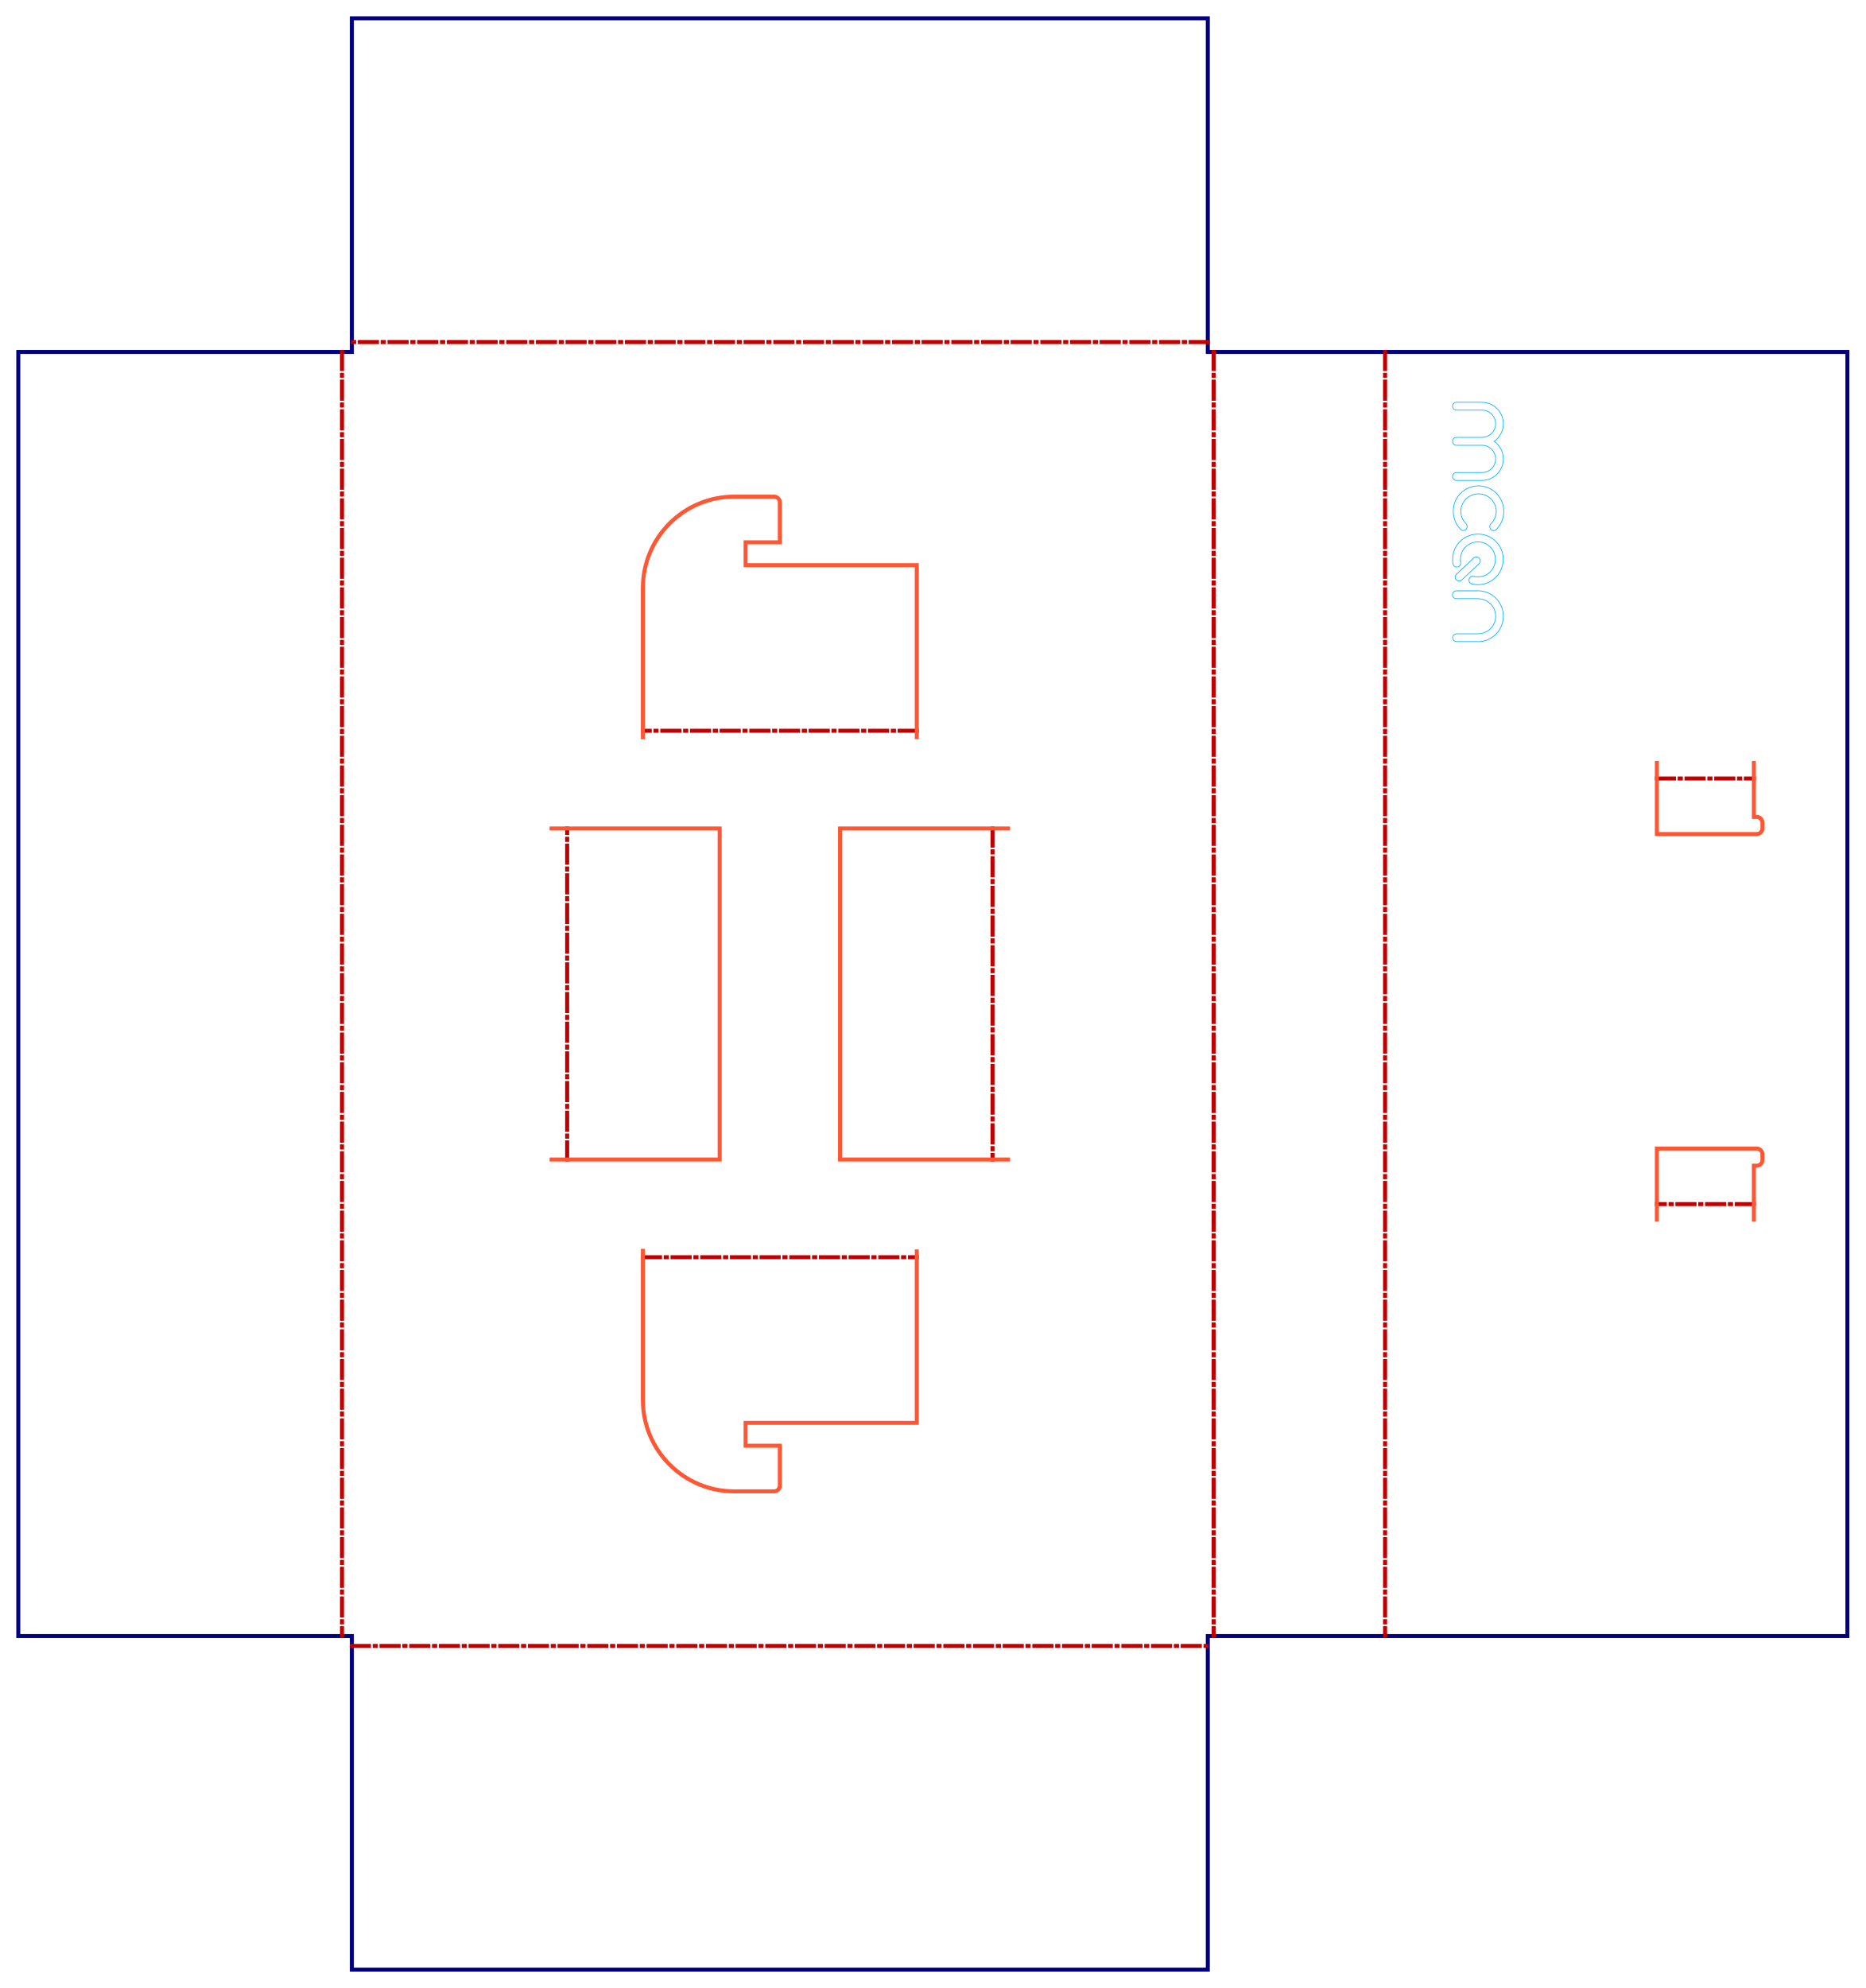
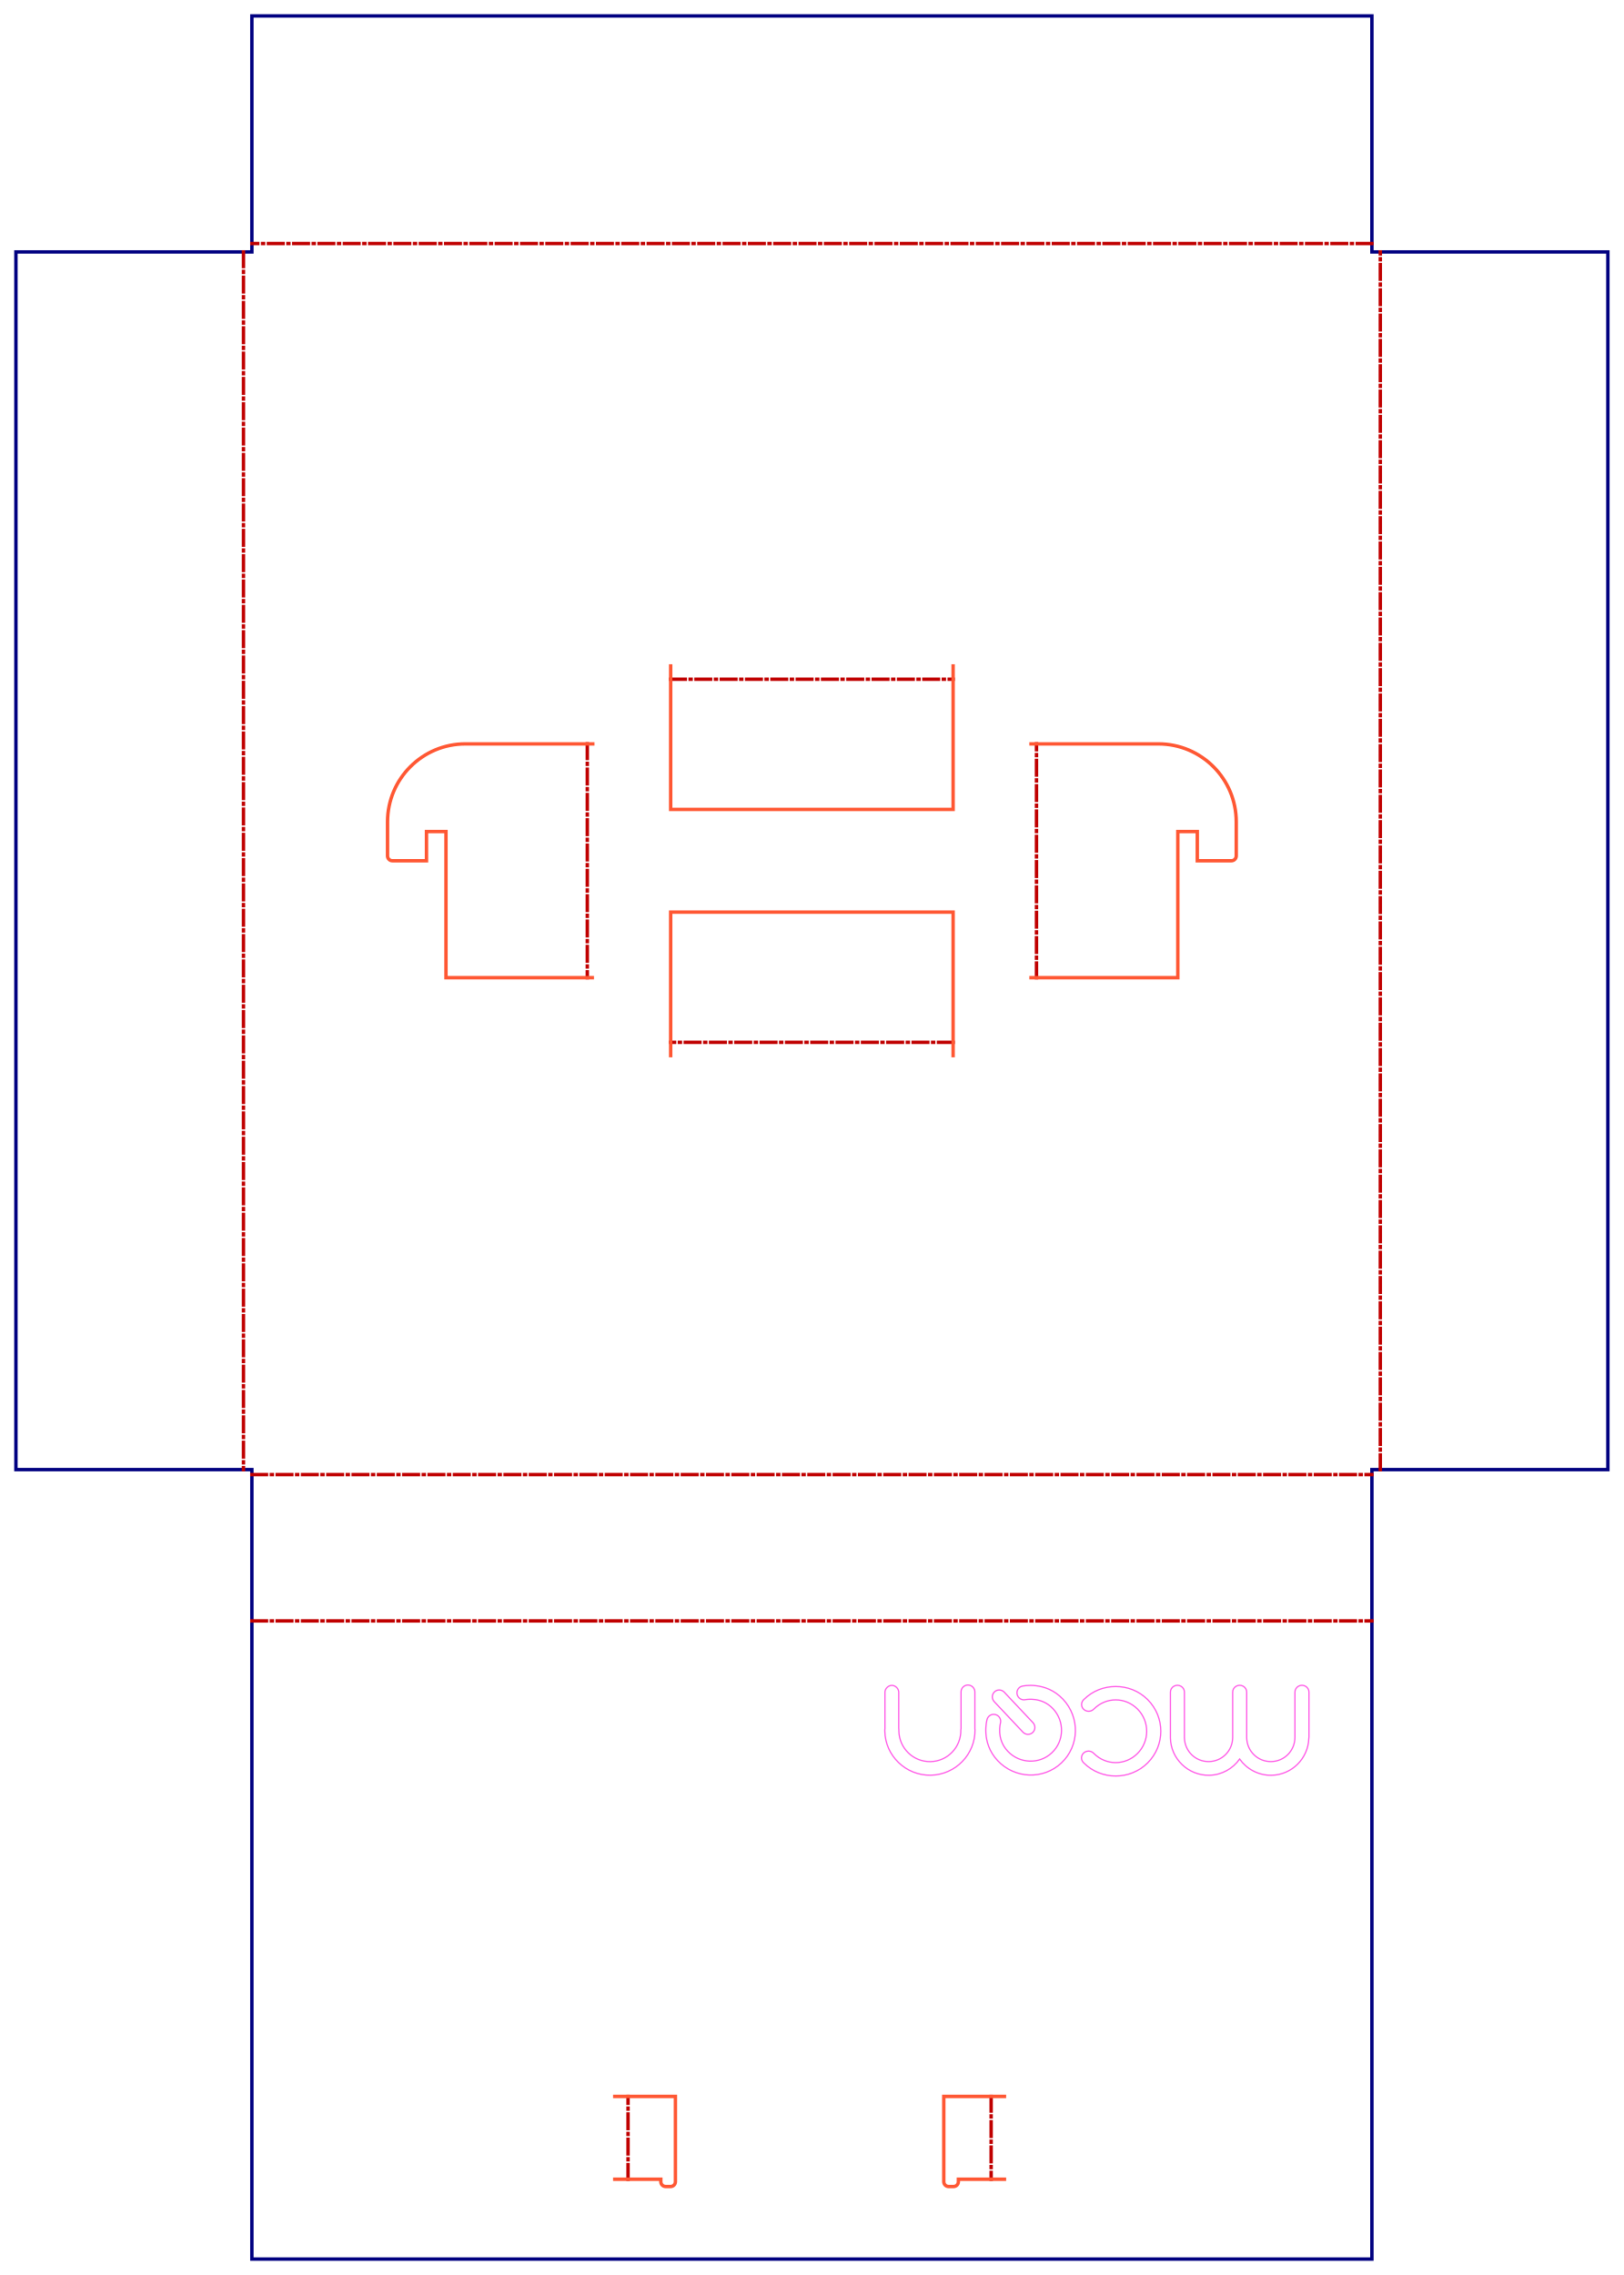
- <svg xmlns="http://www.w3.org/2000/svg" width="326.951mm" height="348.322mm" viewBox="0 0 326.951 348.322" version="1.1" id="svg1713">
-   <defs id="defs1717" />
-   <g id="Part__Part2DObjectPython" transform="translate(3.205398,345.1169) scale(1,-1)">
-     <path id="Part__Part2DObjectPython_w0000" d="M 58.456 55 L 58.456 58.456 L 55 58.456 L 7.827072323607354e-14 58.456 L 2.842170943040401e-14 283.456 L 55 283.456 L 58.456 283.456 L 58.456 286.912 L 58.456 341.912 L 208.456 341.912 L 208.456 286.912 L 208.456 283.456 L 210.498 283.456 L 238.498 283.456 L 240.54 283.456 L 320.54 283.456 L 320.54 58.456 L 240.54 58.456 L 238.498 58.456 L 210.498 58.456 L 208.456 58.456 L 208.456 55 L 208.456 5.684341886080802e-14 L 58.456 -7.105427357601002e-15 L 58.456 55 " stroke="#000080" stroke-width="0.7 px" style="stroke-width:0.7;stroke-miterlimit:4;stroke-dasharray:none;stroke-linecap:square;fill:none;fill-opacity:1;fill-rule: evenodd" />
+ <svg xmlns="http://www.w3.org/2000/svg" width="333.45mm" height="467.078mm" viewBox="0 0 333.45 467.078" version="1.1" id="svg29" xml:space="preserve">
+   <defs id="defs33" />
+   <g id="Part__Part2DObjectPython" transform="translate(3.269115,463.8089) scale(1,-1)">
+     <path id="Part__Part2DObjectPython_w0000" d="M 278.456 -2.842170943040401e-14 L 48.456 0.0 L 48.456 130 L 48.456 132.042 L 48.456 160.042 L 48.456 162.084 L 45.0 162.084 L 0.0 162.084 L 5.684341886080802e-14 412.084 L 45 412.084 L 48.456 412.084 L 48.456 415.54 L 48.456 460.54 L 278.456 460.54 L 278.456 415.54 L 278.456 412.084 L 281.912 412.084 L 326.912 412.084 L 326.912 162.084 L 281.912 162.084 L 278.456 162.084 L 278.456 160.042 L 278.456 132.042 L 278.456 130 L 278.456 -2.842170943040401e-14 " stroke="#000080" stroke-width="0.7 px" style="stroke-width:0.7;stroke-miterlimit:4;stroke-dasharray:none;stroke-linecap:square;fill:none;fill-opacity:1;fill-rule: evenodd" />
  </g>
-   <g id="Part__Part2DObjectPython001" transform="translate(3.205398,345.1169) scale(1,-1)">
-     <path id="Part__Part2DObjectPython001_w0000" d="M 239.519 283.456 L 239.519 58.456 " stroke="#c00000" stroke-width="0.7 px" style="stroke-width:0.7;stroke-miterlimit:4;stroke-dasharray:3.0,1.0,0.2,1.0;stroke-linecap:square;fill:none;fill-opacity:1;fill-rule: evenodd" />
-     <path id="Part__Part2DObjectPython001_w0001" d="M 287.148 208.708 L 304.148 208.708 " stroke="#c00000" stroke-width="0.7 px" style="stroke-width:0.7;stroke-miterlimit:4;stroke-dasharray:3.0,1.0,0.2,1.0;stroke-linecap:square;fill:none;fill-opacity:1;fill-rule: evenodd" />
-     <path id="Part__Part2DObjectPython001_w0002" d="M 304.148 134.144 L 287.148 134.144 " stroke="#c00000" stroke-width="0.7 px" style="stroke-width:0.7;stroke-miterlimit:4;stroke-dasharray:3.0,1.0,0.2,1.0;stroke-linecap:square;fill:none;fill-opacity:1;fill-rule: evenodd" />
-     <path id="Part__Part2DObjectPython001_w0003" d="M 209.477 283.456 L 209.477 58.456 " stroke="#c00000" stroke-width="0.7 px" style="stroke-width:0.7;stroke-miterlimit:4;stroke-dasharray:3.0,1.0,0.2,1.0;stroke-linecap:square;fill:none;fill-opacity:1;fill-rule: evenodd" />
-     <path id="Part__Part2DObjectPython001_w0004" d="M 109.456 124.835 L 157.456 124.835 " stroke="#c00000" stroke-width="0.7 px" style="stroke-width:0.7;stroke-miterlimit:4;stroke-dasharray:3.0,1.0,0.2,1.0;stroke-linecap:square;fill:none;fill-opacity:1;fill-rule: evenodd" />
-     <path id="Part__Part2DObjectPython001_w0005" d="M 208.456 285.184 L 58.456 285.184 " stroke="#c00000" stroke-width="0.7 px" style="stroke-width:0.7;stroke-miterlimit:4;stroke-dasharray:3.0,1.0,0.2,1.0;stroke-linecap:square;fill:none;fill-opacity:1;fill-rule: evenodd" />
-     <path id="Part__Part2DObjectPython001_w0006" d="M 56.728 283.456 L 56.728 58.456 " stroke="#c00000" stroke-width="0.7 px" style="stroke-width:0.7;stroke-miterlimit:4;stroke-dasharray:3.0,1.0,0.2,1.0;stroke-linecap:square;fill:none;fill-opacity:1;fill-rule: evenodd" />
-     <path id="Part__Part2DObjectPython001_w0007" d="M 58.456 56.728 L 208.456 56.728 " stroke="#c00000" stroke-width="0.7 px" style="stroke-width:0.7;stroke-miterlimit:4;stroke-dasharray:3.0,1.0,0.2,1.0;stroke-linecap:square;fill:none;fill-opacity:1;fill-rule: evenodd" />
-     <path id="Part__Part2DObjectPython001_w0008" d="M 96.184 141.956 L 96.184 199.956 " stroke="#c00000" stroke-width="0.7 px" style="stroke-width:0.7;stroke-miterlimit:4;stroke-dasharray:3.0,1.0,0.2,1.0;stroke-linecap:square;fill:none;fill-opacity:1;fill-rule: evenodd" />
-     <path id="Part__Part2DObjectPython001_w0009" d="M 170.728 199.956 L 170.728 141.956 " stroke="#c00000" stroke-width="0.7 px" style="stroke-width:0.7;stroke-miterlimit:4;stroke-dasharray:3.0,1.0,0.2,1.0;stroke-linecap:square;fill:none;fill-opacity:1;fill-rule: evenodd" />
-     <path id="Part__Part2DObjectPython001_w0010" d="M 157.456 217.077 L 109.456 217.077 " stroke="#c00000" stroke-width="0.7 px" style="stroke-width:0.7;stroke-miterlimit:4;stroke-dasharray:3.0,1.0,0.2,1.0;stroke-linecap:square;fill:none;fill-opacity:1;fill-rule: evenodd" />
+   <g id="Part__Part2DObjectPython001" transform="translate(3.269115,463.8089) scale(1,-1)">
+     <path id="Part__Part2DObjectPython001_w0000" d="M 209.577 263.084 L 209.577 311.084 " stroke="#c00000" stroke-width="0.7 px" style="stroke-width:0.7;stroke-miterlimit:4;stroke-dasharray:3.0,1.0,0.2,1.0;stroke-linecap:square;fill:none;fill-opacity:1;fill-rule: evenodd" />
+     <path id="Part__Part2DObjectPython001_w0001" d="M 46.728 412.084 L 46.728 162.084 " stroke="#c00000" stroke-width="0.7 px" style="stroke-width:0.7;stroke-miterlimit:4;stroke-dasharray:3.0,1.0,0.2,1.0;stroke-linecap:square;fill:none;fill-opacity:1;fill-rule: evenodd" />
+     <path id="Part__Part2DObjectPython001_w0002" d="M 48.456 161.063 L 278.456 161.063 " stroke="#c00000" stroke-width="0.7 px" style="stroke-width:0.7;stroke-miterlimit:4;stroke-dasharray:3.0,1.0,0.2,1.0;stroke-linecap:square;fill:none;fill-opacity:1;fill-rule: evenodd" />
+     <path id="Part__Part2DObjectPython001_w0003" d="M 280.184 162.084 L 280.184 412.084 " stroke="#c00000" stroke-width="0.7 px" style="stroke-width:0.7;stroke-miterlimit:4;stroke-dasharray:3.0,1.0,0.2,1.0;stroke-linecap:square;fill:none;fill-opacity:1;fill-rule: evenodd" />
+     <path id="Part__Part2DObjectPython001_w0004" d="M 278.456 413.812 L 48.456 413.812 " stroke="#c00000" stroke-width="0.7 px" style="stroke-width:0.7;stroke-miterlimit:4;stroke-dasharray:3.0,1.0,0.2,1.0;stroke-linecap:square;fill:none;fill-opacity:1;fill-rule: evenodd" />
+     <path id="Part__Part2DObjectPython001_w0005" d="M 134.456 324.356 L 192.456 324.356 " stroke="#c00000" stroke-width="0.7 px" style="stroke-width:0.7;stroke-miterlimit:4;stroke-dasharray:3.0,1.0,0.2,1.0;stroke-linecap:square;fill:none;fill-opacity:1;fill-rule: evenodd" />
+     <path id="Part__Part2DObjectPython001_w0006" d="M 192.456 249.812 L 134.456 249.812 " stroke="#c00000" stroke-width="0.7 px" style="stroke-width:0.7;stroke-miterlimit:4;stroke-dasharray:3.0,1.0,0.2,1.0;stroke-linecap:square;fill:none;fill-opacity:1;fill-rule: evenodd" />
+     <path id="Part__Part2DObjectPython001_w0007" d="M 117.335 311.084 L 117.335 263.084 " stroke="#c00000" stroke-width="0.7 px" style="stroke-width:0.7;stroke-miterlimit:4;stroke-dasharray:3.0,1.0,0.2,1.0;stroke-linecap:square;fill:none;fill-opacity:1;fill-rule: evenodd" />
+     <path id="Part__Part2DObjectPython001_w0008" d="M 48.456 131.021 L 278.456 131.021 " stroke="#c00000" stroke-width="0.7 px" style="stroke-width:0.7;stroke-miterlimit:4;stroke-dasharray:3.0,1.0,0.2,1.0;stroke-linecap:square;fill:none;fill-opacity:1;fill-rule: evenodd" />
+     <path id="Part__Part2DObjectPython001_w0009" d="M 125.703 16.392 L 125.703 33.392 " stroke="#c00000" stroke-width="0.7 px" style="stroke-width:0.7;stroke-miterlimit:4;stroke-dasharray:3.0,1.0,0.2,1.0;stroke-linecap:square;fill:none;fill-opacity:1;fill-rule: evenodd" />
+     <path id="Part__Part2DObjectPython001_w0010" d="M 200.267 33.392 L 200.267 16.392 " stroke="#c00000" stroke-width="0.7 px" style="stroke-width:0.7;stroke-miterlimit:4;stroke-dasharray:3.0,1.0,0.2,1.0;stroke-linecap:square;fill:none;fill-opacity:1;fill-rule: evenodd" />
  </g>
-   <g id="Part__Part2DObjectPython002" transform="translate(3.205398,345.1169) scale(1,-1)">
-     <path id="Part__Part2DObjectPython002_w0000" d="m 97.912,199.956 h -3.456 -1 m 0,-58 h 1 3.456 25 v 58 l -25,0" stroke="#ff5733" stroke-width="0.7 px" style="fill:none;fill-opacity:1;fill-rule:evenodd;stroke-width:0.7;stroke-linecap:square;stroke-miterlimit:4;stroke-dasharray:none" />
-     <path id="Part__Part2DObjectPython002_w0001" d="m 144,141.956 v 58 l 25,0 3.456,0 h 1 m 0,-58 h -1 H 169 144" stroke="#ff5733" stroke-width="0.7 px" style="fill:none;fill-opacity:1;fill-rule:evenodd;stroke-width:0.7;stroke-linecap:square;stroke-miterlimit:4;stroke-dasharray:none" />
-     <path id="Part__Part2DObjectPython002_w0002" d="m 127.456,246.098 v 4 l 6,0 v 7 c 1.2e-4,0.552 -0.447,1 -1,1 l -7,-2.1e-4 c -8.836,-1.4e-4 -16,-7.163 -16,-16 l -2.5e-4,-24 v -2.042 l 0,-0.1 m 48,0 v 0.1 m 0,0 v 2.042 28 h -30" stroke="#ff5733" stroke-width="0.7 px" style="fill:none;fill-opacity:1;fill-rule:evenodd;stroke-width:0.7;stroke-linecap:square;stroke-miterlimit:4;stroke-dasharray:none" />
-     <path id="Part__Part2DObjectPython002_w0003" d="m 127.456,95.814 v -4 h 6 v -7 c 1e-5,-0.552 -0.448,-1 -1,-1 l -7,1.7e-5 c -8.836,1.37e-4 -16,7.164 -16,16 l -2.5e-4,24 v 2.042 0.1 m 48,-0.1 v -2.042 -28 h -30" stroke="#ff5733" stroke-width="0.7 px" style="fill:none;fill-opacity:1;fill-rule:evenodd;stroke-width:0.7;stroke-linecap:square;stroke-miterlimit:4;stroke-dasharray:none" />
-     <path id="Part__Part2DObjectPython002_w0004" d="m 304.648,143.872 c 0.552,-1.4e-4 1,-0.448 1,-1 l 2.4e-4,-1 c 1e-5,-0.552 -0.448,-1 -1,-1 l -0.5,2e-5 v -5 -3.456 -1 m -17,0 v 1 3.456 8 l 17.5,0" stroke="#ff5733" stroke-width="0.7 px" style="fill:none;fill-opacity:1;fill-rule:evenodd;stroke-width:0.7;stroke-linecap:square;stroke-miterlimit:4;stroke-dasharray:none" />
-     <path id="Part__Part2DObjectPython002_w0005" d="m 304.648,201.981 c 0.552,-1.4e-4 0.999,-0.448 1,-1 l 2.4e-4,-1 c -2.6e-4,-0.552 -0.448,-1 -1,-1 l -17.5,-4.8e-4 0,8 v 3.456 1 m 17,0 v -1 l 0,-3.456 v -5 h 0.5" stroke="#ff5733" stroke-width="0.7 px" style="fill:none;fill-opacity:1;fill-rule:evenodd;stroke-width:0.7;stroke-linecap:square;stroke-miterlimit:4;stroke-dasharray:none" />
+   <g id="Part__Part2DObjectPython002" transform="translate(3.269115,463.8089) scale(1,-1)">
+     <path id="Part__Part2DObjectPython002_w0000" d="m 134.456,322.628 v 3.456 1 m 58,0 v -1 -3.456 -25 h -58 v 25" stroke="#ff5733" stroke-width="0.7 px" style="fill:none;fill-opacity:1;fill-rule:evenodd;stroke-width:0.7;stroke-linecap:square;stroke-miterlimit:4;stroke-dasharray:none" />
+     <path id="Part__Part2DObjectPython002_w0001" d="m 192.456,251.54 v -3.456 -1 m -58,0 v 1 3.456 25 h 58 v -25" stroke="#ff5733" stroke-width="0.7 px" style="fill:none;fill-opacity:1;fill-rule:evenodd;stroke-width:0.7;stroke-linecap:square;stroke-miterlimit:4;stroke-dasharray:none" />
+     <path id="Part__Part2DObjectPython002_w0002" d="m 88.314,293.084 h -4 v -6 h -7 c -0.552,-10e-6 -1,0.448 -1,1 l 1.7e-5,7 c 3.9e-5,8.837 7.163,16 16,16 l 24,7e-5 h 2.042 0.1 m -0.1,-48 h -2.042 -28 v 30" stroke="#ff5733" stroke-width="0.7 px" style="fill:none;fill-opacity:1;fill-rule:evenodd;stroke-width:0.7;stroke-linecap:square;stroke-miterlimit:4;stroke-dasharray:none" />
+     <path id="Part__Part2DObjectPython002_w0003" d="m 238.598,263.084 h -28 -2.042 -0.1 m 0,48 h 0.1 2.042 24 c 8.837,1.2e-4 16,-7.163 16,-16 l -2.1e-4,-7 c 4e-5,-0.552 -0.448,-1 -1,-1 l -7,7e-5 v 6 h -4 v -30" stroke="#ff5733" stroke-width="0.7 px" style="fill:none;fill-opacity:1;fill-rule:evenodd;stroke-width:0.7;stroke-linecap:square;stroke-miterlimit:4;stroke-dasharray:none" />
+     <path id="Part__Part2DObjectPython002_w0004" d="m 193.539,16.392 5,0 h 3.456 1 m 0,17 h -1 -3.456 -8 l 0,-17.5 c 2e-5,-0.552 0.447,-1 1,-1 l 1,-2.1e-5 c 0.552,2.68e-4 1,0.448 1,1 l 4.8e-4,0.5" stroke="#ff5733" stroke-width="0.7 px" style="fill:none;fill-opacity:1;fill-rule:evenodd;stroke-width:0.7;stroke-linecap:square;stroke-miterlimit:4;stroke-dasharray:none" />
+     <path id="Part__Part2DObjectPython002_w0005" d="m 135.431,33.392 h -8 -3.456 -1 m 0,-17 h 1 l 3.456,0 h 5 l 0,-0.5 c 1e-5,-0.552 0.448,-1 1,-1 l 1,-2.1e-5 c 0.552,-6e-6 1,0.448 1,1 l -1e-5,17.5" stroke="#ff5733" stroke-width="0.7 px" style="fill:none;fill-opacity:1;fill-rule:evenodd;stroke-width:0.7;stroke-linecap:square;stroke-miterlimit:4;stroke-dasharray:none" />
  </g>
-   <g id="g1061" transform="matrix(0.7409828,0,0,0.7409828,67.7535,20.53864)" style="fill:none;stroke:#00b2ff;stroke-opacity:1">
-     <g id="g3861-5-1-8-1" transform="matrix(-0.08935752,-0.09486886,0.09486886,-0.08935752,257.0773,113.73)" style="fill:none;fill-opacity:1;stroke:#00b2ff;stroke-width:1.259;stroke-miterlimit:4;stroke-dasharray:none;stroke-opacity:1">
-       <path id="path2986-9-0-7-6" d="M 0,53.572 C -0.016,40.7 5.321,30.962 10.48,24.78 v 0 c 5.187,-6.233 10.224,-9.236 10.676,-9.516 v 0 c 3.368,-1.993 7.697,-0.849 9.667,2.555 v 0 c 1.966,3.392 0.851,7.747 -2.489,9.75 v 0 l 0.001,0.001 c 0,0 -0.004,0.001 -0.015,0.008 v 0 c -0.009,0.004 -0.023,0.014 -0.042,0.026 v 0 c -0.068,0.042 -0.194,0.125 -0.367,0.244 v 0 c -0.351,0.234 -0.897,0.625 -1.572,1.162 v 0 c -1.349,1.073 -3.203,2.74 -5.029,4.945 v 0 c -3.669,4.467 -7.166,10.798 -7.181,19.616 v 0 c 0.003,8.889 3.547,16.882 9.314,22.722 v 0 c 5.78,5.83 13.687,9.416 22.48,9.418 v 0 c 8.793,-0.002 16.699,-3.588 22.478,-9.418 v 0 c 5.769,-5.84 9.313,-13.833 9.316,-22.722 v 0 C 77.701,45.023 74.423,38.828 70.88,34.376 v 0 c -3.373,-4.221 -6.982,-6.572 -7.341,-6.791 v 0 C 63.535,27.582 63.53,27.581 63.527,27.579 v 0 c -0.005,-0.003 -0.008,-0.005 -0.011,-0.006 v 0 C 63.513,27.57 63.509,27.57 63.509,27.57 v 0 0 c -3.336,-2.005 -4.452,-6.36 -2.488,-9.752 v 0 c 1.972,-3.404 6.3,-4.548 9.667,-2.555 v 0 c 0.454,0.279 5.491,3.282 10.678,9.516 v 0 c 5.162,6.183 10.496,15.92 10.481,28.792 v 0 C 91.843,79.208 71.283,99.991 45.924,100 v 0 C 20.565,99.991 0.006,79.208 0,53.572 Z" style="fill:none;fill-opacity:1;stroke:#00b2ff;stroke-width:1.259;stroke-miterlimit:4;stroke-dasharray:none;stroke-opacity:1" />
-       <path id="path2988-7-5-7-1" d="M 38.859,50.001 V 28.571 7.143 C 38.859,3.199 42.022,0 45.925,0 v 0 c 3.899,0 7.062,3.199 7.062,7.143 v 0 21.428 21.43 h 0.002 c 0,3.941 -3.165,7.141 -7.064,7.141 v 0 c -3.903,0 -7.066,-3.2 -7.066,-7.141 z" style="fill:none;fill-opacity:1;stroke:#00b2ff;stroke-width:1.259;stroke-miterlimit:4;stroke-dasharray:none;stroke-opacity:1" />
+   <g id="g549" style="fill:none;stroke:#ff57e6;stroke-opacity:1">
+     <g id="g3861-5-1-8-1" transform="matrix(0.1459372,-0.1374591,0.1374591,0.1459372,197.5172,353.6667)" style="fill:none;fill-opacity:1;stroke:#ff57e6;stroke-width:1.259;stroke-miterlimit:4;stroke-dasharray:none;stroke-opacity:1">
+       <path id="path2986-9-0-7-6" d="M 0,53.572 C -0.016,40.7 5.321,30.962 10.48,24.78 v 0 c 5.187,-6.233 10.224,-9.236 10.676,-9.516 v 0 c 3.368,-1.993 7.697,-0.849 9.667,2.555 v 0 c 1.966,3.392 0.851,7.747 -2.489,9.75 v 0 l 0.001,0.001 c 0,0 -0.004,0.001 -0.015,0.008 v 0 c -0.009,0.004 -0.023,0.014 -0.042,0.026 v 0 c -0.068,0.042 -0.194,0.125 -0.367,0.244 v 0 c -0.351,0.234 -0.897,0.625 -1.572,1.162 v 0 c -1.349,1.073 -3.203,2.74 -5.029,4.945 v 0 c -3.669,4.467 -7.166,10.798 -7.181,19.616 v 0 c 0.003,8.889 3.547,16.882 9.314,22.722 v 0 c 5.78,5.83 13.687,9.416 22.48,9.418 v 0 c 8.793,-0.002 16.699,-3.588 22.478,-9.418 v 0 c 5.769,-5.84 9.313,-13.833 9.316,-22.722 v 0 C 77.701,45.023 74.423,38.828 70.88,34.376 v 0 c -3.373,-4.221 -6.982,-6.572 -7.341,-6.791 v 0 C 63.535,27.582 63.53,27.581 63.527,27.579 v 0 c -0.005,-0.003 -0.008,-0.005 -0.011,-0.006 v 0 C 63.513,27.57 63.509,27.57 63.509,27.57 v 0 0 c -3.336,-2.005 -4.452,-6.36 -2.488,-9.752 v 0 c 1.972,-3.404 6.3,-4.548 9.667,-2.555 v 0 c 0.454,0.279 5.491,3.282 10.678,9.516 v 0 c 5.162,6.183 10.496,15.92 10.481,28.792 v 0 C 91.843,79.208 71.283,99.991 45.924,100 v 0 C 20.565,99.991 0.006,79.208 0,53.572 Z" style="fill:none;fill-opacity:1;stroke:#ff57e6;stroke-width:1.259;stroke-miterlimit:4;stroke-dasharray:none;stroke-opacity:1" />
+       <path id="path2988-7-5-7-1" d="M 38.859,50.001 V 28.571 7.143 C 38.859,3.199 42.022,0 45.925,0 v 0 c 3.899,0 7.062,3.199 7.062,7.143 v 0 21.428 21.43 h 0.002 c 0,3.941 -3.165,7.141 -7.064,7.141 v 0 c -3.903,0 -7.066,-3.2 -7.066,-7.141 z" style="fill:none;fill-opacity:1;stroke:#ff57e6;stroke-width:1.259;stroke-miterlimit:4;stroke-dasharray:none;stroke-opacity:1" />
    </g>
-     <path style="color:#000000;font-style:normal;font-variant:normal;font-weight:normal;font-stretch:normal;font-size:medium;line-height:normal;font-family:Sans;-inkscape-font-specification:Sans;text-indent:0;text-align:start;text-decoration:none;text-decoration-line:none;letter-spacing:normal;word-spacing:normal;text-transform:none;writing-mode:lr-tb;direction:ltr;baseline-shift:baseline;text-anchor:start;display:inline;overflow:visible;visibility:visible;fill:none;fill-opacity:1;stroke:#00b2ff;stroke-width:0.164;stroke-miterlimit:4;stroke-dasharray:none;stroke-opacity:1;marker:none;enable-background:accumulate" d="m 264.205,93.191 c 0,-1.55 -0.585,-3.1 -1.753,-4.268 -2.336,-2.336 -6.106,-2.336 -8.443,0 -2.336,2.336 -2.336,6.201 0,8.537 a 0.907,0.94 0 1 0 1.261,-1.352 c -1.631,-1.631 -1.631,-4.198 0,-5.829 l 0.012,-0.012 c 1.632,-1.619 4.286,-1.615 5.913,0.012 1.631,1.631 1.631,4.198 0,5.829 a 0.907,0.94 0 1 0 1.258,1.352 c 1.168,-1.168 1.753,-2.718 1.753,-4.268 z" id="path2998-3-8-7-94-1-7" />
-     <g style="fill:none;fill-opacity:1;stroke:#00b2ff;stroke-width:1.259;stroke-miterlimit:4;stroke-dasharray:none;stroke-opacity:1" id="g3806-6-9-9-1-5" transform="matrix(0,0.130326,-0.130326,0,267.4247,139.6983)">
-       <path style="color:#000000;font-style:normal;font-variant:normal;font-weight:normal;font-stretch:normal;font-size:medium;line-height:normal;font-family:Sans;-inkscape-font-specification:Sans;text-indent:0;text-align:start;text-decoration:none;text-decoration-line:none;letter-spacing:normal;word-spacing:normal;text-transform:none;writing-mode:lr-tb;direction:ltr;baseline-shift:baseline;text-anchor:start;display:inline;overflow:visible;visibility:visible;fill:none;fill-opacity:1;stroke:#00b2ff;stroke-width:0.62;stroke-miterlimit:4;stroke-dasharray:none;stroke-opacity:1;marker:none;enable-background:accumulate" d="m 192.844,1.406 c -12.592,0.22 -22.56,10.611 -22.344,23 0.017,0.089 0.043,0.165 0.062,0.25 v 18.562 c -0.048,0.942 0.319,1.91 0.969,2.594 0.65,0.684 1.588,1.094 2.531,1.094 0.944,0 1.881,-0.41 2.531,-1.094 0.65,-0.684 0.986,-1.651 0.938,-2.594 v -18.25 c 0.049,-0.21 0.09,-0.428 0.094,-0.656 -0.154,-8.814 6.733,-15.912 15.344,-16.062 8.611,-0.15 15.784,6.686 15.938,15.5 0.003,0.185 0.003,0.378 0,0.562 -0.004,0.298 0.015,0.56 0.062,0.812 v 18.094 c 0,1.83 1.639,3.5 3.469,3.5 1.83,0 3.5,-1.67 3.5,-3.5 v -18.5 c 0.019,-0.103 0.056,-0.205 0.062,-0.312 0.004,-0.262 0.004,-0.519 0,-0.781 -0.216,-12.389 -10.564,-22.439 -23.156,-22.219 z" transform="matrix(2.030165,0,0,2.030165,-558.8695,22.67766)" id="path3786-1-1-8-9-2-9" />
+     <path style="color:#000000;font-style:normal;font-variant:normal;font-weight:normal;font-stretch:normal;font-size:medium;line-height:normal;font-family:Sans;-inkscape-font-specification:Sans;text-indent:0;text-align:start;text-decoration:none;text-decoration-line:none;letter-spacing:normal;word-spacing:normal;text-transform:none;writing-mode:lr-tb;direction:ltr;baseline-shift:baseline;text-anchor:start;display:inline;overflow:visible;visibility:visible;fill:none;fill-opacity:1;stroke:#ff57e6;stroke-width:0.252;stroke-miterlimit:4;stroke-dasharray:none;stroke-opacity:1;marker:none;enable-background:accumulate" d="m 229.113,364.631 c 2.385,0 4.769,-0.9 6.566,-2.697 3.594,-3.594 3.594,-9.393 0,-12.987 -3.594,-3.594 -9.538,-3.594 -13.132,0 a 1.447,1.396 0 1 0 2.08,1.939 c 2.509,-2.509 6.458,-2.509 8.967,0 l 0.019,0.018 c 2.49,2.511 2.484,6.593 -0.019,9.096 -2.509,2.509 -6.458,2.509 -8.967,0 a 1.447,1.396 0 1 0 -2.08,1.935 c 1.797,1.797 4.182,2.697 6.566,2.697 z" id="path2998-3-8-7-94-1-7" />
+     <g style="fill:none;fill-opacity:1;stroke:#ff57e6;stroke-width:1.259;stroke-miterlimit:4;stroke-dasharray:none;stroke-opacity:1" id="g3806-6-9-9-1-5" transform="matrix(-0.2004811,0,0,-0.2004811,157.57,369.5843)">
+       <path style="color:#000000;font-style:normal;font-variant:normal;font-weight:normal;font-stretch:normal;font-size:medium;line-height:normal;font-family:Sans;-inkscape-font-specification:Sans;text-indent:0;text-align:start;text-decoration:none;text-decoration-line:none;letter-spacing:normal;word-spacing:normal;text-transform:none;writing-mode:lr-tb;direction:ltr;baseline-shift:baseline;text-anchor:start;display:inline;overflow:visible;visibility:visible;fill:none;fill-opacity:1;stroke:#ff57e6;stroke-width:0.62;stroke-miterlimit:4;stroke-dasharray:none;stroke-opacity:1;marker:none;enable-background:accumulate" d="m 192.844,1.406 c -12.592,0.22 -22.56,10.611 -22.344,23 0.017,0.089 0.043,0.165 0.062,0.25 v 18.562 c -0.048,0.942 0.319,1.91 0.969,2.594 0.65,0.684 1.588,1.094 2.531,1.094 0.944,0 1.881,-0.41 2.531,-1.094 0.65,-0.684 0.986,-1.651 0.938,-2.594 v -18.25 c 0.049,-0.21 0.09,-0.428 0.094,-0.656 -0.154,-8.814 6.733,-15.912 15.344,-16.062 8.611,-0.15 15.784,6.686 15.938,15.5 0.003,0.185 0.003,0.378 0,0.562 -0.004,0.298 0.015,0.56 0.062,0.812 v 18.094 c 0,1.83 1.639,3.5 3.469,3.5 1.83,0 3.5,-1.67 3.5,-3.5 v -18.5 c 0.019,-0.103 0.056,-0.205 0.062,-0.312 0.004,-0.262 0.004,-0.519 0,-0.781 -0.216,-12.389 -10.564,-22.439 -23.156,-22.219 z" transform="matrix(2.030165,0,0,2.030165,-558.8695,22.67766)" id="path3786-1-1-8-9-2-9" />
    </g>
-     <g id="g6642" transform="matrix(0,0.130326,-0.130326,0,331.1276,46.62211)" style="fill:none;fill-opacity:1;stroke:#00b2ff;stroke-width:1.259;stroke-miterlimit:4;stroke-dasharray:none;stroke-opacity:1">
-       <g transform="translate(-38.26165,-533.875)" id="g5795" style="fill:none;fill-opacity:1;stroke:#00b2ff;stroke-width:1.259;stroke-miterlimit:4;stroke-dasharray:none;stroke-opacity:1" />
-       <path style="color:#000000;font-style:normal;font-variant:normal;font-weight:normal;font-stretch:normal;font-size:medium;line-height:normal;font-family:Sans;-inkscape-font-specification:Sans;text-indent:0;text-align:start;text-decoration:none;text-decoration-line:none;letter-spacing:normal;word-spacing:normal;text-transform:none;writing-mode:lr-tb;direction:ltr;baseline-shift:baseline;text-anchor:start;display:inline;overflow:visible;visibility:visible;fill:none;fill-opacity:1;stroke:#00b2ff;stroke-width:1.259;stroke-miterlimit:4;stroke-dasharray:none;stroke-opacity:1;marker:none;enable-background:accumulate" d="m 197.648,514.269 c -20.895,0.416 -37.479,17.276 -38.114,37.708 a 7.173,7.002 0 0 0 -0.16,1.566 v 0.282 45.412 a 7.173,7.002 0 1 0 14.341,0 v -45.162 a 7.173,7.002 0 0 0 0,-0.47 c -3.7e-4,-0.021 3.2e-4,-0.041 0,-0.063 -0.208,-13.886 10.668,-25.036 24.287,-25.274 13.639,-0.238 24.91,10.544 25.153,24.46 0.002,0.105 -5.1e-4,0.208 0,0.313 9e-4,0.19 0.003,0.374 0,0.564 v 0.219 a 7.173,7.002 0 0 0 0,0.47 v 44.942 a 7.173,7.002 0 1 0 14.341,0 V 554.075 a 7.173,7.002 0 0 0 0,-0.251 v -0.219 c -3.7e-4,-0.021 3.2e-4,-0.041 0,-0.063 -0.208,-13.886 10.668,-25.036 24.287,-25.274 13.639,-0.238 24.91,10.544 25.153,24.46 0.002,0.105 -5e-4,0.208 0,0.313 9.1e-4,0.19 0.003,0.374 0,0.564 a 7.173,7.002 0 0 0 0,0.689 v 44.942 a 7.173,7.002 0 1 0 14.341,0 v -45.412 c 0.002,-0.093 -9e-4,-0.188 0,-0.282 0.003,-0.353 0.006,-0.712 0,-1.065 -0.372,-21.303 -18.171,-38.586 -39.75,-38.209 -12.942,0.226 -24.217,6.818 -31.152,16.599 -7.205,-10.19 -19.173,-16.834 -32.628,-16.599 h -0.096 z" id="path6580-1-9" />
+     <g id="g6642" transform="matrix(-0.2004811,0,0,-0.2004811,300.7496,467.5787)" style="fill:none;fill-opacity:1;stroke:#ff57e6;stroke-width:1.259;stroke-miterlimit:4;stroke-dasharray:none;stroke-opacity:1">
+       <g transform="translate(-38.26165,-533.875)" id="g5795" style="fill:none;fill-opacity:1;stroke:#ff57e6;stroke-width:1.259;stroke-miterlimit:4;stroke-dasharray:none;stroke-opacity:1" />
+       <path style="color:#000000;font-style:normal;font-variant:normal;font-weight:normal;font-stretch:normal;font-size:medium;line-height:normal;font-family:Sans;-inkscape-font-specification:Sans;text-indent:0;text-align:start;text-decoration:none;text-decoration-line:none;letter-spacing:normal;word-spacing:normal;text-transform:none;writing-mode:lr-tb;direction:ltr;baseline-shift:baseline;text-anchor:start;display:inline;overflow:visible;visibility:visible;fill:none;fill-opacity:1;stroke:#ff57e6;stroke-width:1.259;stroke-miterlimit:4;stroke-dasharray:none;stroke-opacity:1;marker:none;enable-background:accumulate" d="m 197.648,514.269 c -20.895,0.416 -37.479,17.276 -38.114,37.708 a 7.173,7.002 0 0 0 -0.16,1.566 v 0.282 45.412 a 7.173,7.002 0 1 0 14.341,0 v -45.162 a 7.173,7.002 0 0 0 0,-0.47 c -3.7e-4,-0.021 3.2e-4,-0.041 0,-0.063 -0.208,-13.886 10.668,-25.036 24.287,-25.274 13.639,-0.238 24.91,10.544 25.153,24.46 0.002,0.105 -5.1e-4,0.208 0,0.313 9e-4,0.19 0.003,0.374 0,0.564 v 0.219 a 7.173,7.002 0 0 0 0,0.47 v 44.942 a 7.173,7.002 0 1 0 14.341,0 V 554.075 a 7.173,7.002 0 0 0 0,-0.251 v -0.219 c -3.7e-4,-0.021 3.2e-4,-0.041 0,-0.063 -0.208,-13.886 10.668,-25.036 24.287,-25.274 13.639,-0.238 24.91,10.544 25.153,24.46 0.002,0.105 -5e-4,0.208 0,0.313 9.1e-4,0.19 0.003,0.374 0,0.564 a 7.173,7.002 0 0 0 0,0.689 v 44.942 a 7.173,7.002 0 1 0 14.341,0 v -45.412 c 0.002,-0.093 -9e-4,-0.188 0,-0.282 0.003,-0.353 0.006,-0.712 0,-1.065 -0.372,-21.303 -18.171,-38.586 -39.75,-38.209 -12.942,0.226 -24.217,6.818 -31.152,16.599 -7.205,-10.19 -19.173,-16.834 -32.628,-16.599 h -0.096 z" id="path6580-1-9" />
    </g>
  </g>
</svg>
